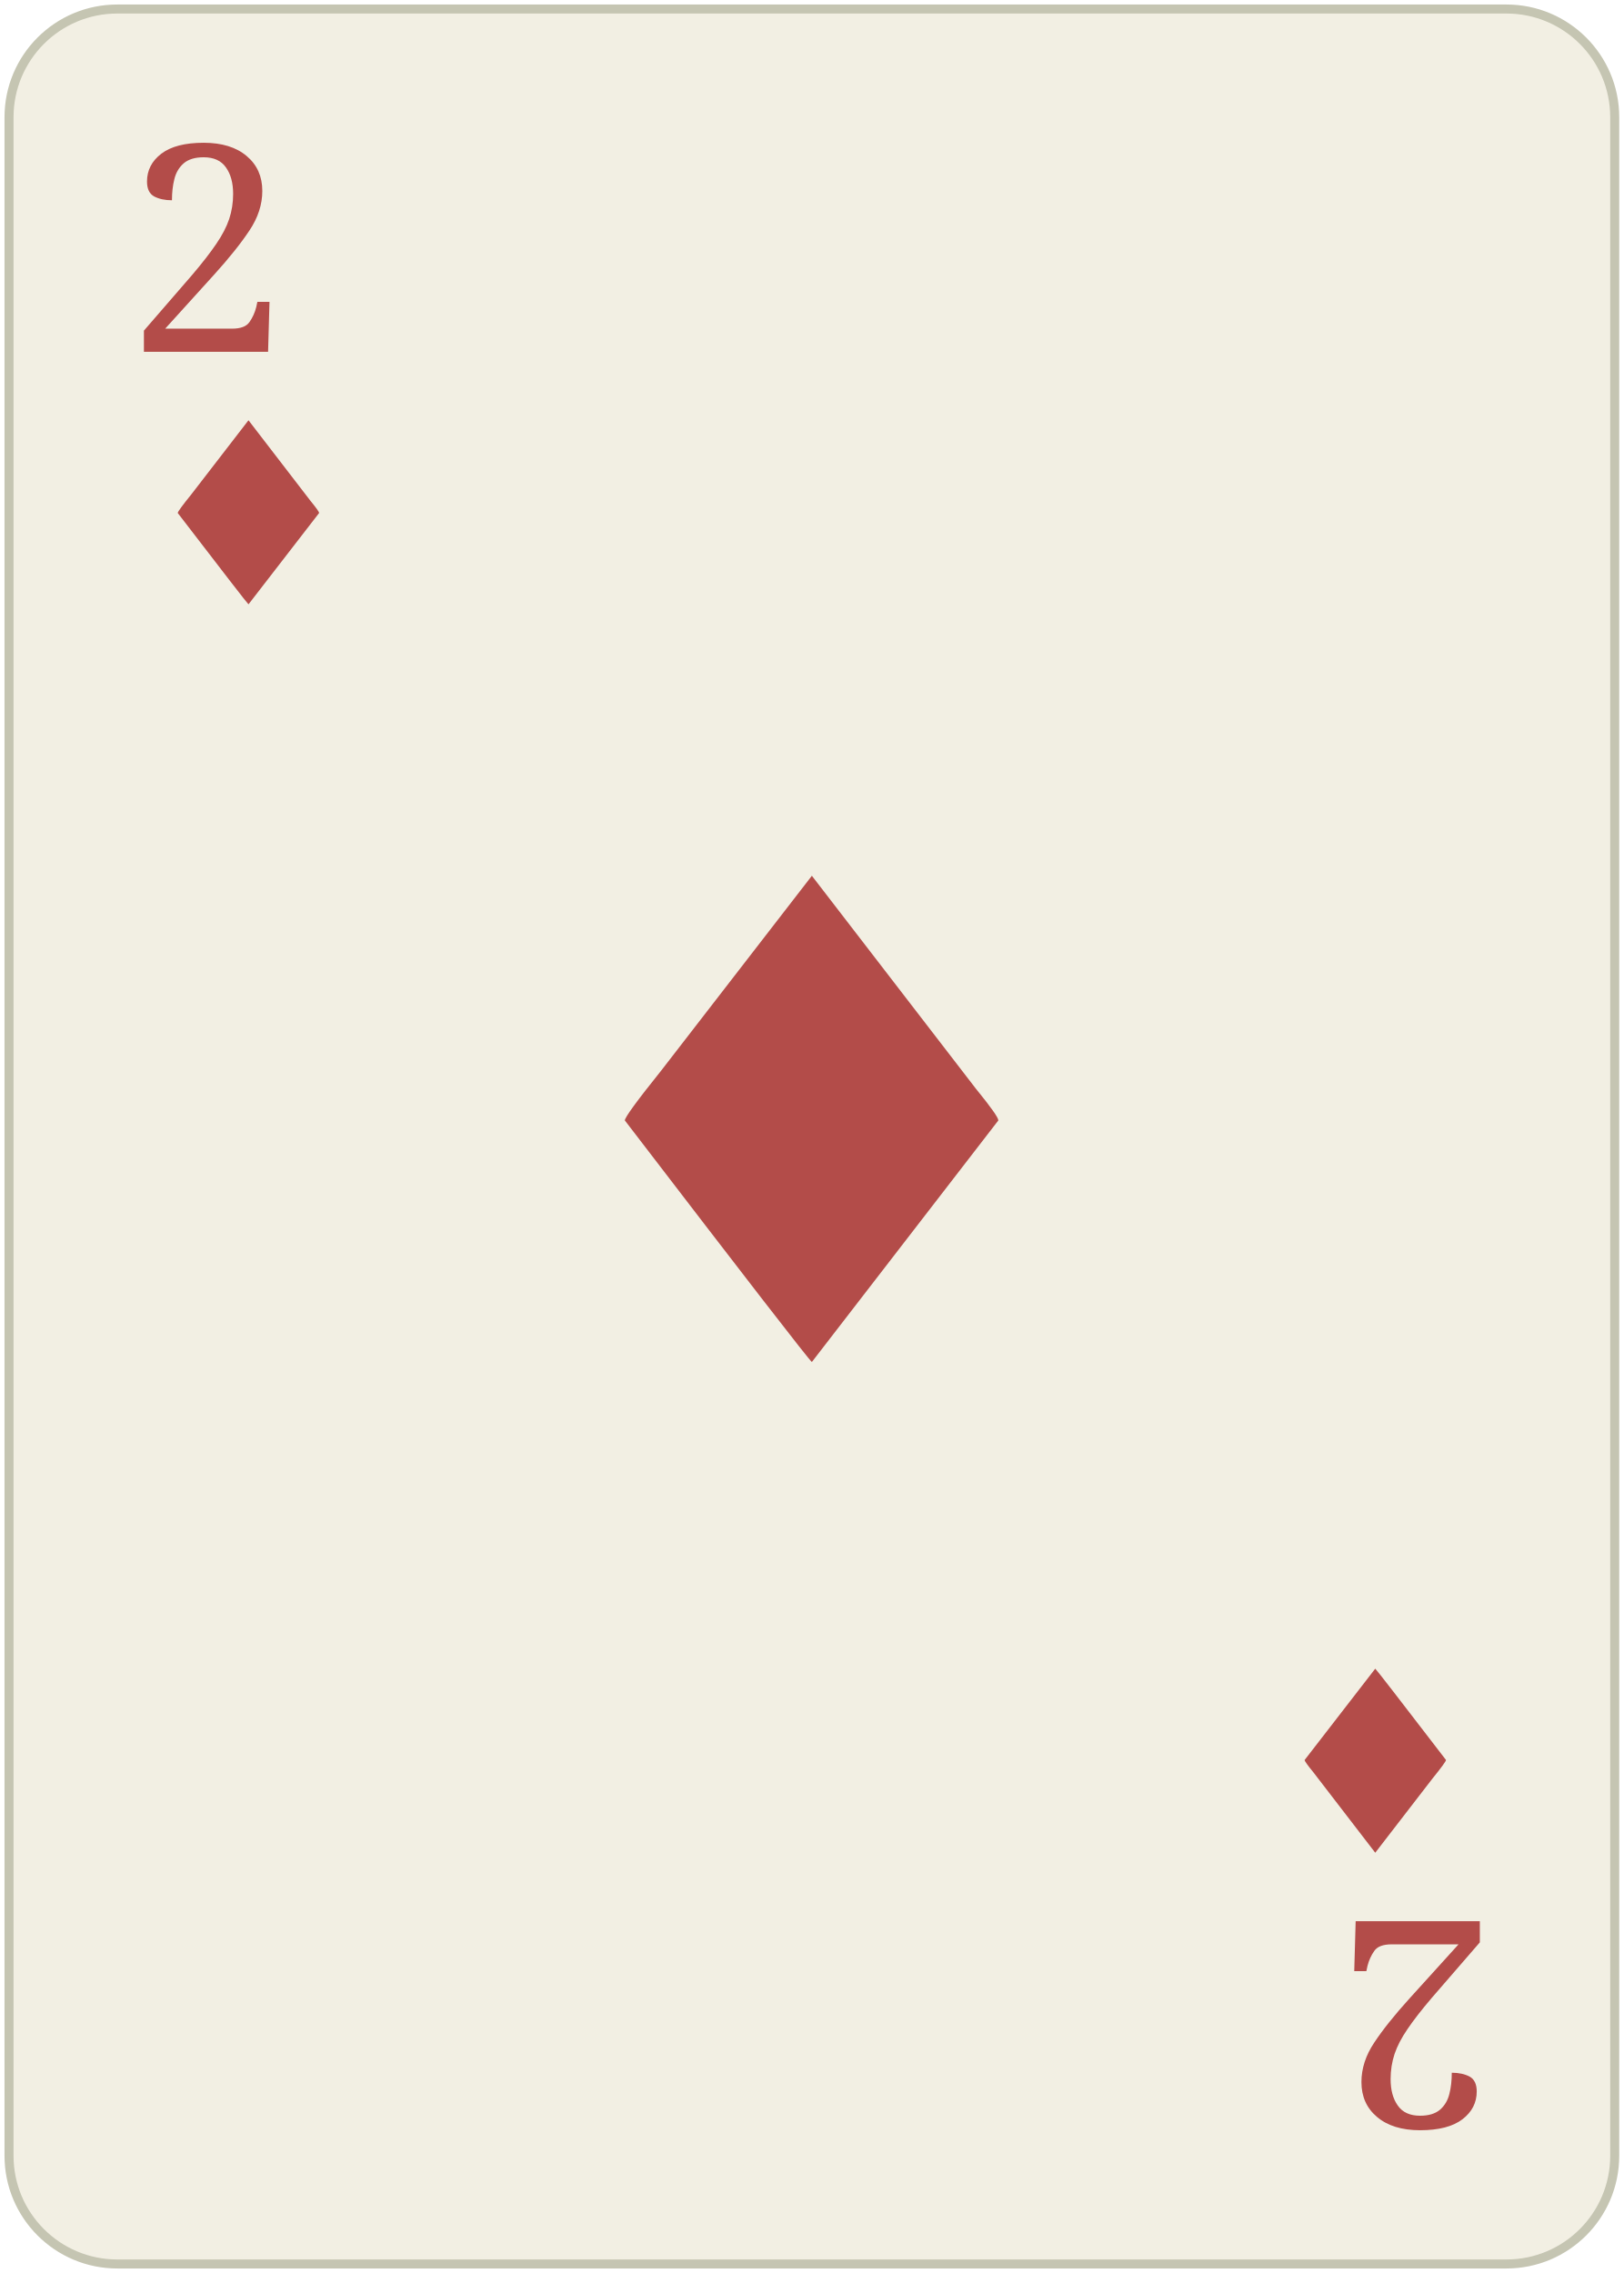
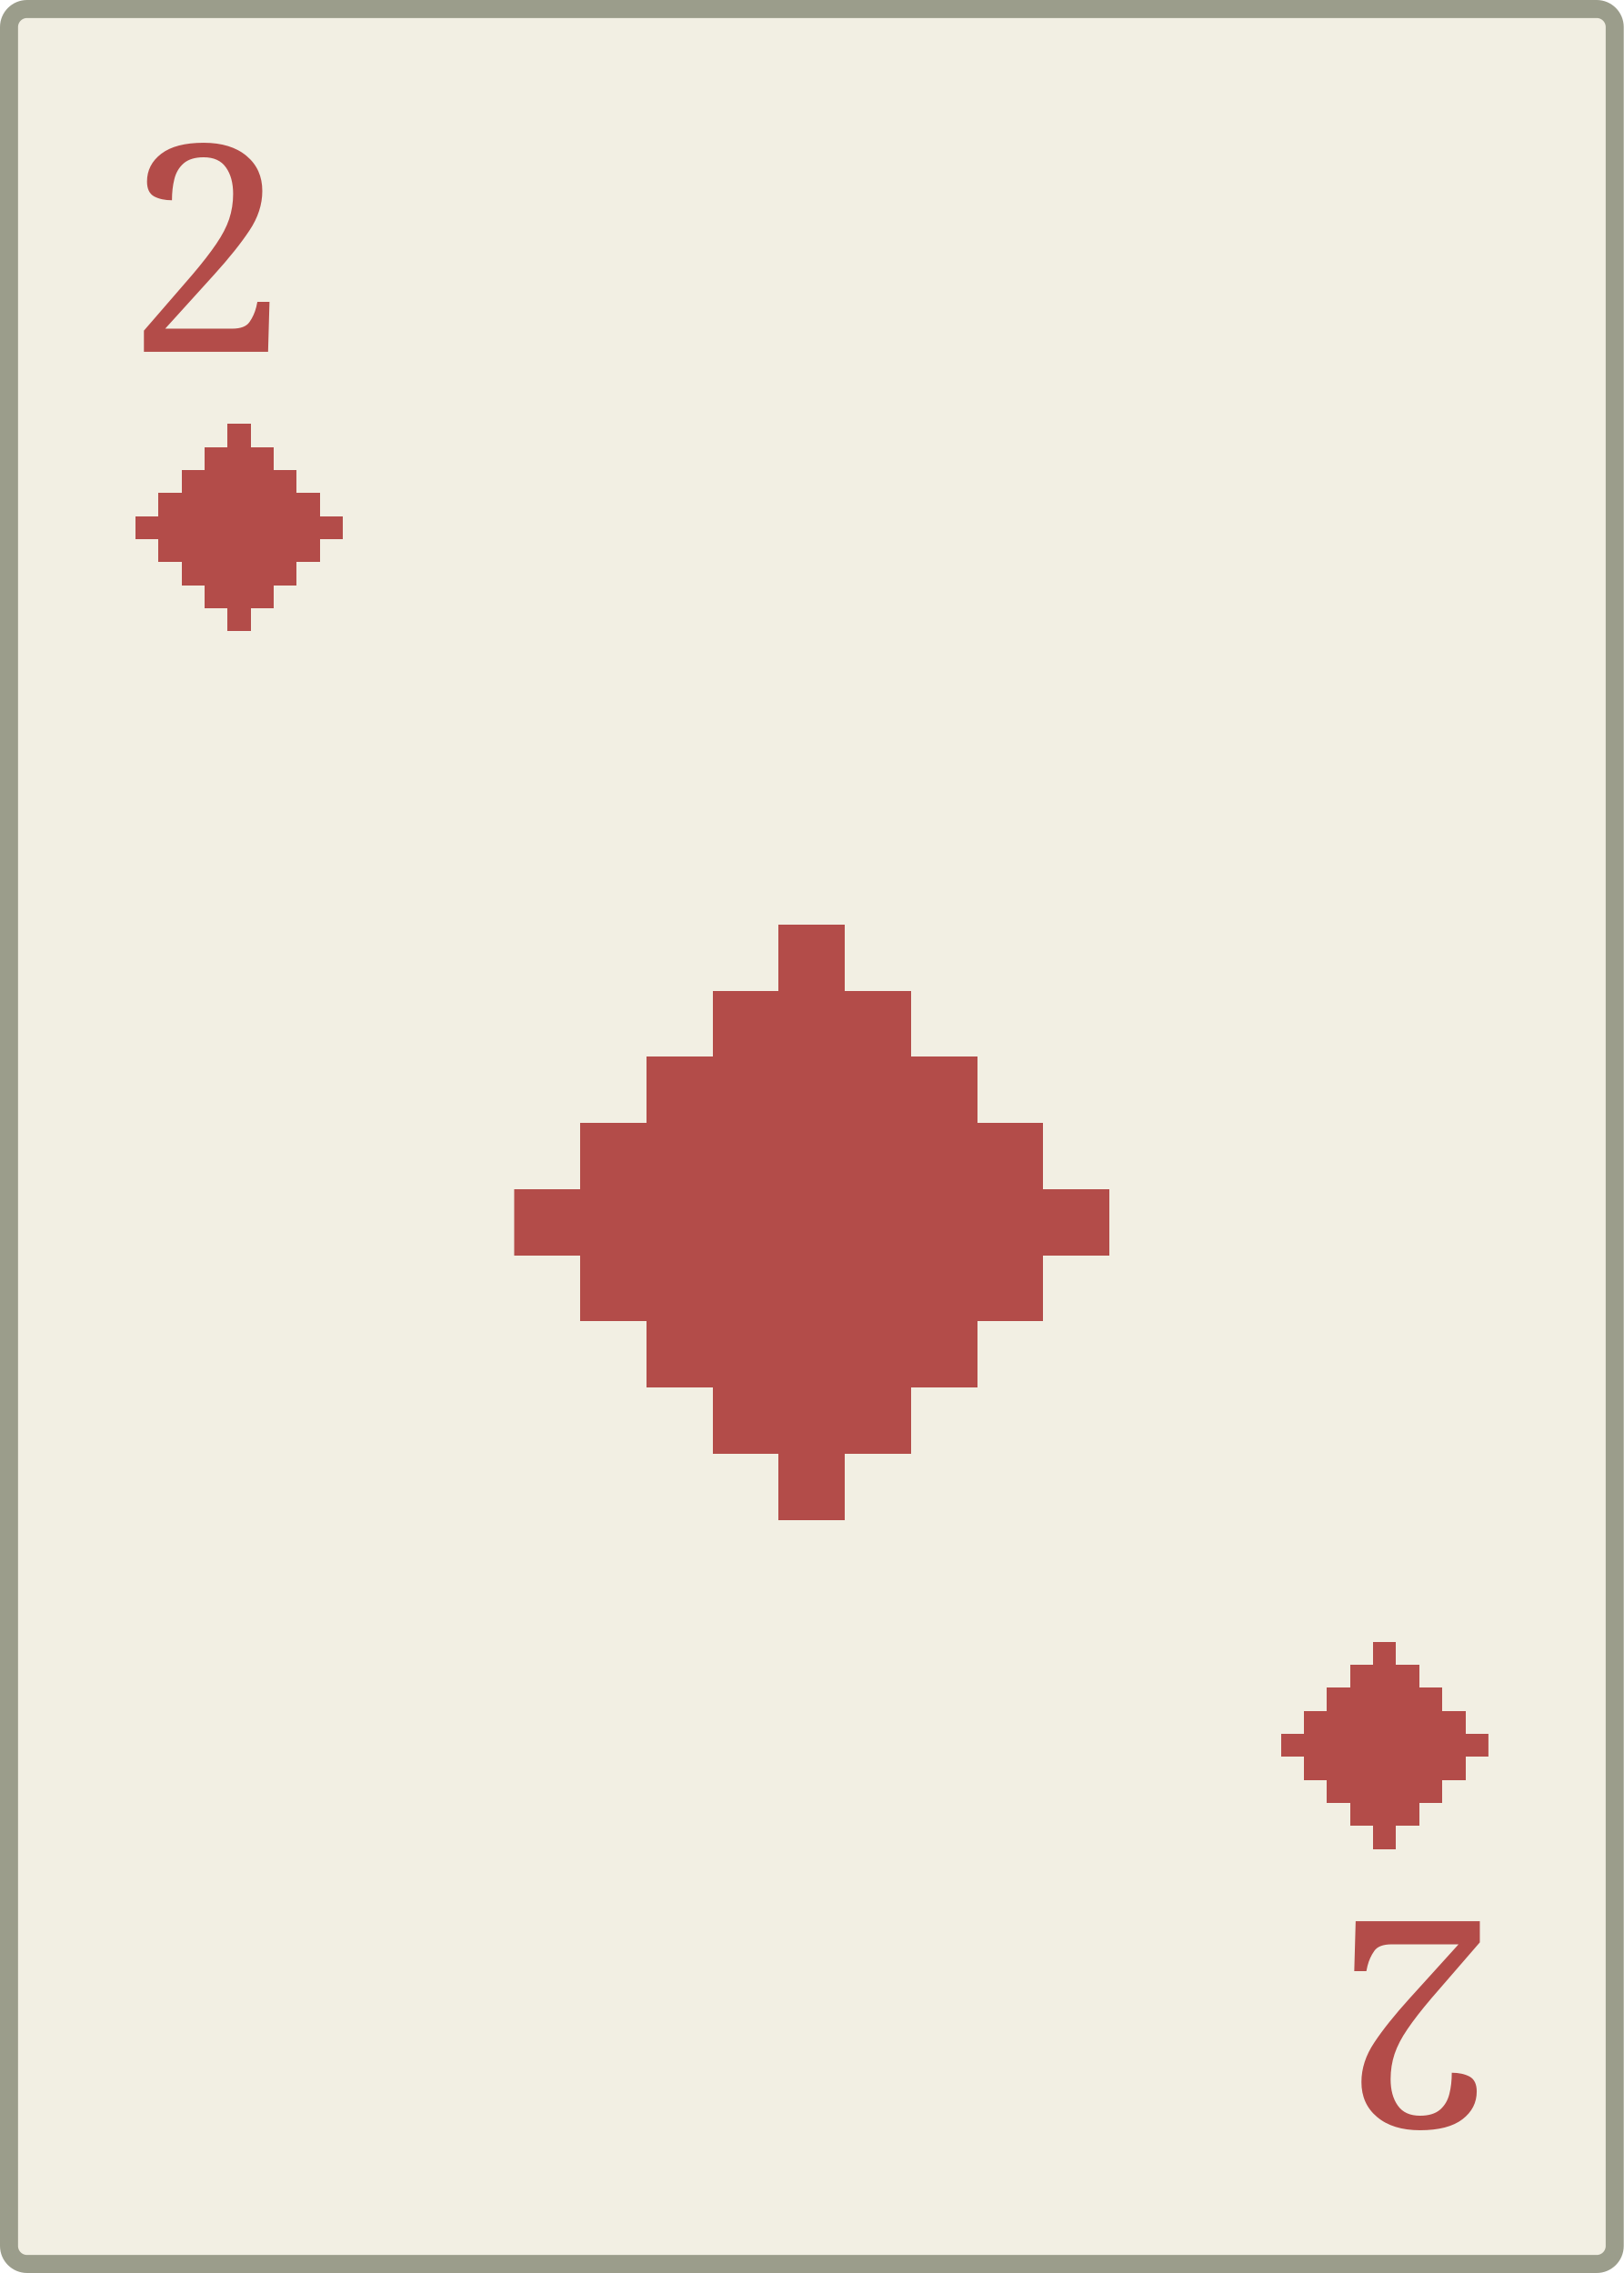
<svg xmlns="http://www.w3.org/2000/svg" viewBox="0 0 180 252">
-   <rect x="1" y="1" width="178" height="250" rx="12" fill="#f2efe3" stroke="#c5c5b2" />
+   <rect x="1" y="1" width="178" height="250" rx="2" fill="#f2efe3" stroke="#9b9d8b" stroke-width="2" />
  <g fill="#b34c49" font-family="Georgia,serif">
    <text x="14" y="39" font-size="32">2</text>
-     <text x="15" y="67" font-size="28">♦</text>
-     <text x="90" y="151" text-anchor="middle" font-size="74">♦</text>
+     <svg x="15" y="44" width="23" height="29" viewBox="0 0 9 9" shape-rendering="crispEdges" aria-hidden="true">
+       <rect x="4" y="0" width="1" height="1" fill="#b34c49" />
+       <rect x="3" y="1" width="1" height="1" fill="#b34c49" />
+       <rect x="4" y="1" width="1" height="1" fill="#b34c49" />
+       <rect x="5" y="1" width="1" height="1" fill="#b34c49" />
+       <rect x="2" y="2" width="1" height="1" fill="#b34c49" />
+       <rect x="3" y="2" width="1" height="1" fill="#b34c49" />
+       <rect x="4" y="2" width="1" height="1" fill="#b34c49" />
+       <rect x="5" y="2" width="1" height="1" fill="#b34c49" />
+       <rect x="6" y="2" width="1" height="1" fill="#b34c49" />
+       <rect x="1" y="3" width="1" height="1" fill="#b34c49" />
+       <rect x="2" y="3" width="1" height="1" fill="#b34c49" />
+       <rect x="3" y="3" width="1" height="1" fill="#b34c49" />
+       <rect x="4" y="3" width="1" height="1" fill="#b34c49" />
+       <rect x="5" y="3" width="1" height="1" fill="#b34c49" />
+       <rect x="6" y="3" width="1" height="1" fill="#b34c49" />
+       <rect x="7" y="3" width="1" height="1" fill="#b34c49" />
+       <rect x="0" y="4" width="1" height="1" fill="#b34c49" />
+       <rect x="1" y="4" width="1" height="1" fill="#b34c49" />
+       <rect x="2" y="4" width="1" height="1" fill="#b34c49" />
+       <rect x="3" y="4" width="1" height="1" fill="#b34c49" />
+       <rect x="4" y="4" width="1" height="1" fill="#b34c49" />
+       <rect x="5" y="4" width="1" height="1" fill="#b34c49" />
+       <rect x="6" y="4" width="1" height="1" fill="#b34c49" />
+       <rect x="7" y="4" width="1" height="1" fill="#b34c49" />
+       <rect x="8" y="4" width="1" height="1" fill="#b34c49" />
+       <rect x="1" y="5" width="1" height="1" fill="#b34c49" />
+       <rect x="2" y="5" width="1" height="1" fill="#b34c49" />
+       <rect x="3" y="5" width="1" height="1" fill="#b34c49" />
+       <rect x="4" y="5" width="1" height="1" fill="#b34c49" />
+       <rect x="5" y="5" width="1" height="1" fill="#b34c49" />
+       <rect x="6" y="5" width="1" height="1" fill="#b34c49" />
+       <rect x="7" y="5" width="1" height="1" fill="#b34c49" />
+       <rect x="2" y="6" width="1" height="1" fill="#b34c49" />
+       <rect x="3" y="6" width="1" height="1" fill="#b34c49" />
+       <rect x="4" y="6" width="1" height="1" fill="#b34c49" />
+       <rect x="5" y="6" width="1" height="1" fill="#b34c49" />
+       <rect x="6" y="6" width="1" height="1" fill="#b34c49" />
+       <rect x="3" y="7" width="1" height="1" fill="#b34c49" />
+       <rect x="4" y="7" width="1" height="1" fill="#b34c49" />
+       <rect x="5" y="7" width="1" height="1" fill="#b34c49" />
+       <rect x="4" y="8" width="1" height="1" fill="#b34c49" />
+     </svg>
+     <svg x="57" y="95" width="66" height="81" viewBox="0 0 9 9" shape-rendering="crispEdges" aria-hidden="true">
+       <rect x="4" y="0" width="1" height="1" fill="#b34c49" />
+       <rect x="3" y="1" width="1" height="1" fill="#b34c49" />
+       <rect x="4" y="1" width="1" height="1" fill="#b34c49" />
+       <rect x="5" y="1" width="1" height="1" fill="#b34c49" />
+       <rect x="2" y="2" width="1" height="1" fill="#b34c49" />
+       <rect x="3" y="2" width="1" height="1" fill="#b34c49" />
+       <rect x="4" y="2" width="1" height="1" fill="#b34c49" />
+       <rect x="5" y="2" width="1" height="1" fill="#b34c49" />
+       <rect x="6" y="2" width="1" height="1" fill="#b34c49" />
+       <rect x="1" y="3" width="1" height="1" fill="#b34c49" />
+       <rect x="2" y="3" width="1" height="1" fill="#b34c49" />
+       <rect x="3" y="3" width="1" height="1" fill="#b34c49" />
+       <rect x="4" y="3" width="1" height="1" fill="#b34c49" />
+       <rect x="5" y="3" width="1" height="1" fill="#b34c49" />
+       <rect x="6" y="3" width="1" height="1" fill="#b34c49" />
+       <rect x="7" y="3" width="1" height="1" fill="#b34c49" />
+       <rect x="0" y="4" width="1" height="1" fill="#b34c49" />
+       <rect x="1" y="4" width="1" height="1" fill="#b34c49" />
+       <rect x="2" y="4" width="1" height="1" fill="#b34c49" />
+       <rect x="3" y="4" width="1" height="1" fill="#b34c49" />
+       <rect x="4" y="4" width="1" height="1" fill="#b34c49" />
+       <rect x="5" y="4" width="1" height="1" fill="#b34c49" />
+       <rect x="6" y="4" width="1" height="1" fill="#b34c49" />
+       <rect x="7" y="4" width="1" height="1" fill="#b34c49" />
+       <rect x="8" y="4" width="1" height="1" fill="#b34c49" />
+       <rect x="1" y="5" width="1" height="1" fill="#b34c49" />
+       <rect x="2" y="5" width="1" height="1" fill="#b34c49" />
+       <rect x="3" y="5" width="1" height="1" fill="#b34c49" />
+       <rect x="4" y="5" width="1" height="1" fill="#b34c49" />
+       <rect x="5" y="5" width="1" height="1" fill="#b34c49" />
+       <rect x="6" y="5" width="1" height="1" fill="#b34c49" />
+       <rect x="7" y="5" width="1" height="1" fill="#b34c49" />
+       <rect x="2" y="6" width="1" height="1" fill="#b34c49" />
+       <rect x="3" y="6" width="1" height="1" fill="#b34c49" />
+       <rect x="4" y="6" width="1" height="1" fill="#b34c49" />
+       <rect x="5" y="6" width="1" height="1" fill="#b34c49" />
+       <rect x="6" y="6" width="1" height="1" fill="#b34c49" />
+       <rect x="3" y="7" width="1" height="1" fill="#b34c49" />
+       <rect x="4" y="7" width="1" height="1" fill="#b34c49" />
+       <rect x="5" y="7" width="1" height="1" fill="#b34c49" />
+       <rect x="4" y="8" width="1" height="1" fill="#b34c49" />
+     </svg>
    <g transform="rotate(180 90 126)">
      <text x="14" y="39" font-size="32">2</text>
-       <text x="15" y="67" font-size="28">♦</text>
+       <svg x="15" y="44" width="23" height="29" viewBox="0 0 9 9" shape-rendering="crispEdges" aria-hidden="true">
+         <rect x="4" y="0" width="1" height="1" fill="#b34c49" />
+         <rect x="3" y="1" width="1" height="1" fill="#b34c49" />
+         <rect x="4" y="1" width="1" height="1" fill="#b34c49" />
+         <rect x="5" y="1" width="1" height="1" fill="#b34c49" />
+         <rect x="2" y="2" width="1" height="1" fill="#b34c49" />
+         <rect x="3" y="2" width="1" height="1" fill="#b34c49" />
+         <rect x="4" y="2" width="1" height="1" fill="#b34c49" />
+         <rect x="5" y="2" width="1" height="1" fill="#b34c49" />
+         <rect x="6" y="2" width="1" height="1" fill="#b34c49" />
+         <rect x="1" y="3" width="1" height="1" fill="#b34c49" />
+         <rect x="2" y="3" width="1" height="1" fill="#b34c49" />
+         <rect x="3" y="3" width="1" height="1" fill="#b34c49" />
+         <rect x="4" y="3" width="1" height="1" fill="#b34c49" />
+         <rect x="5" y="3" width="1" height="1" fill="#b34c49" />
+         <rect x="6" y="3" width="1" height="1" fill="#b34c49" />
+         <rect x="7" y="3" width="1" height="1" fill="#b34c49" />
+         <rect x="0" y="4" width="1" height="1" fill="#b34c49" />
+         <rect x="1" y="4" width="1" height="1" fill="#b34c49" />
+         <rect x="2" y="4" width="1" height="1" fill="#b34c49" />
+         <rect x="3" y="4" width="1" height="1" fill="#b34c49" />
+         <rect x="4" y="4" width="1" height="1" fill="#b34c49" />
+         <rect x="5" y="4" width="1" height="1" fill="#b34c49" />
+         <rect x="6" y="4" width="1" height="1" fill="#b34c49" />
+         <rect x="7" y="4" width="1" height="1" fill="#b34c49" />
+         <rect x="8" y="4" width="1" height="1" fill="#b34c49" />
+         <rect x="1" y="5" width="1" height="1" fill="#b34c49" />
+         <rect x="2" y="5" width="1" height="1" fill="#b34c49" />
+         <rect x="3" y="5" width="1" height="1" fill="#b34c49" />
+         <rect x="4" y="5" width="1" height="1" fill="#b34c49" />
+         <rect x="5" y="5" width="1" height="1" fill="#b34c49" />
+         <rect x="6" y="5" width="1" height="1" fill="#b34c49" />
+         <rect x="7" y="5" width="1" height="1" fill="#b34c49" />
+         <rect x="2" y="6" width="1" height="1" fill="#b34c49" />
+         <rect x="3" y="6" width="1" height="1" fill="#b34c49" />
+         <rect x="4" y="6" width="1" height="1" fill="#b34c49" />
+         <rect x="5" y="6" width="1" height="1" fill="#b34c49" />
+         <rect x="6" y="6" width="1" height="1" fill="#b34c49" />
+         <rect x="3" y="7" width="1" height="1" fill="#b34c49" />
+         <rect x="4" y="7" width="1" height="1" fill="#b34c49" />
+         <rect x="5" y="7" width="1" height="1" fill="#b34c49" />
+         <rect x="4" y="8" width="1" height="1" fill="#b34c49" />
+       </svg>
    </g>
  </g>
</svg>
